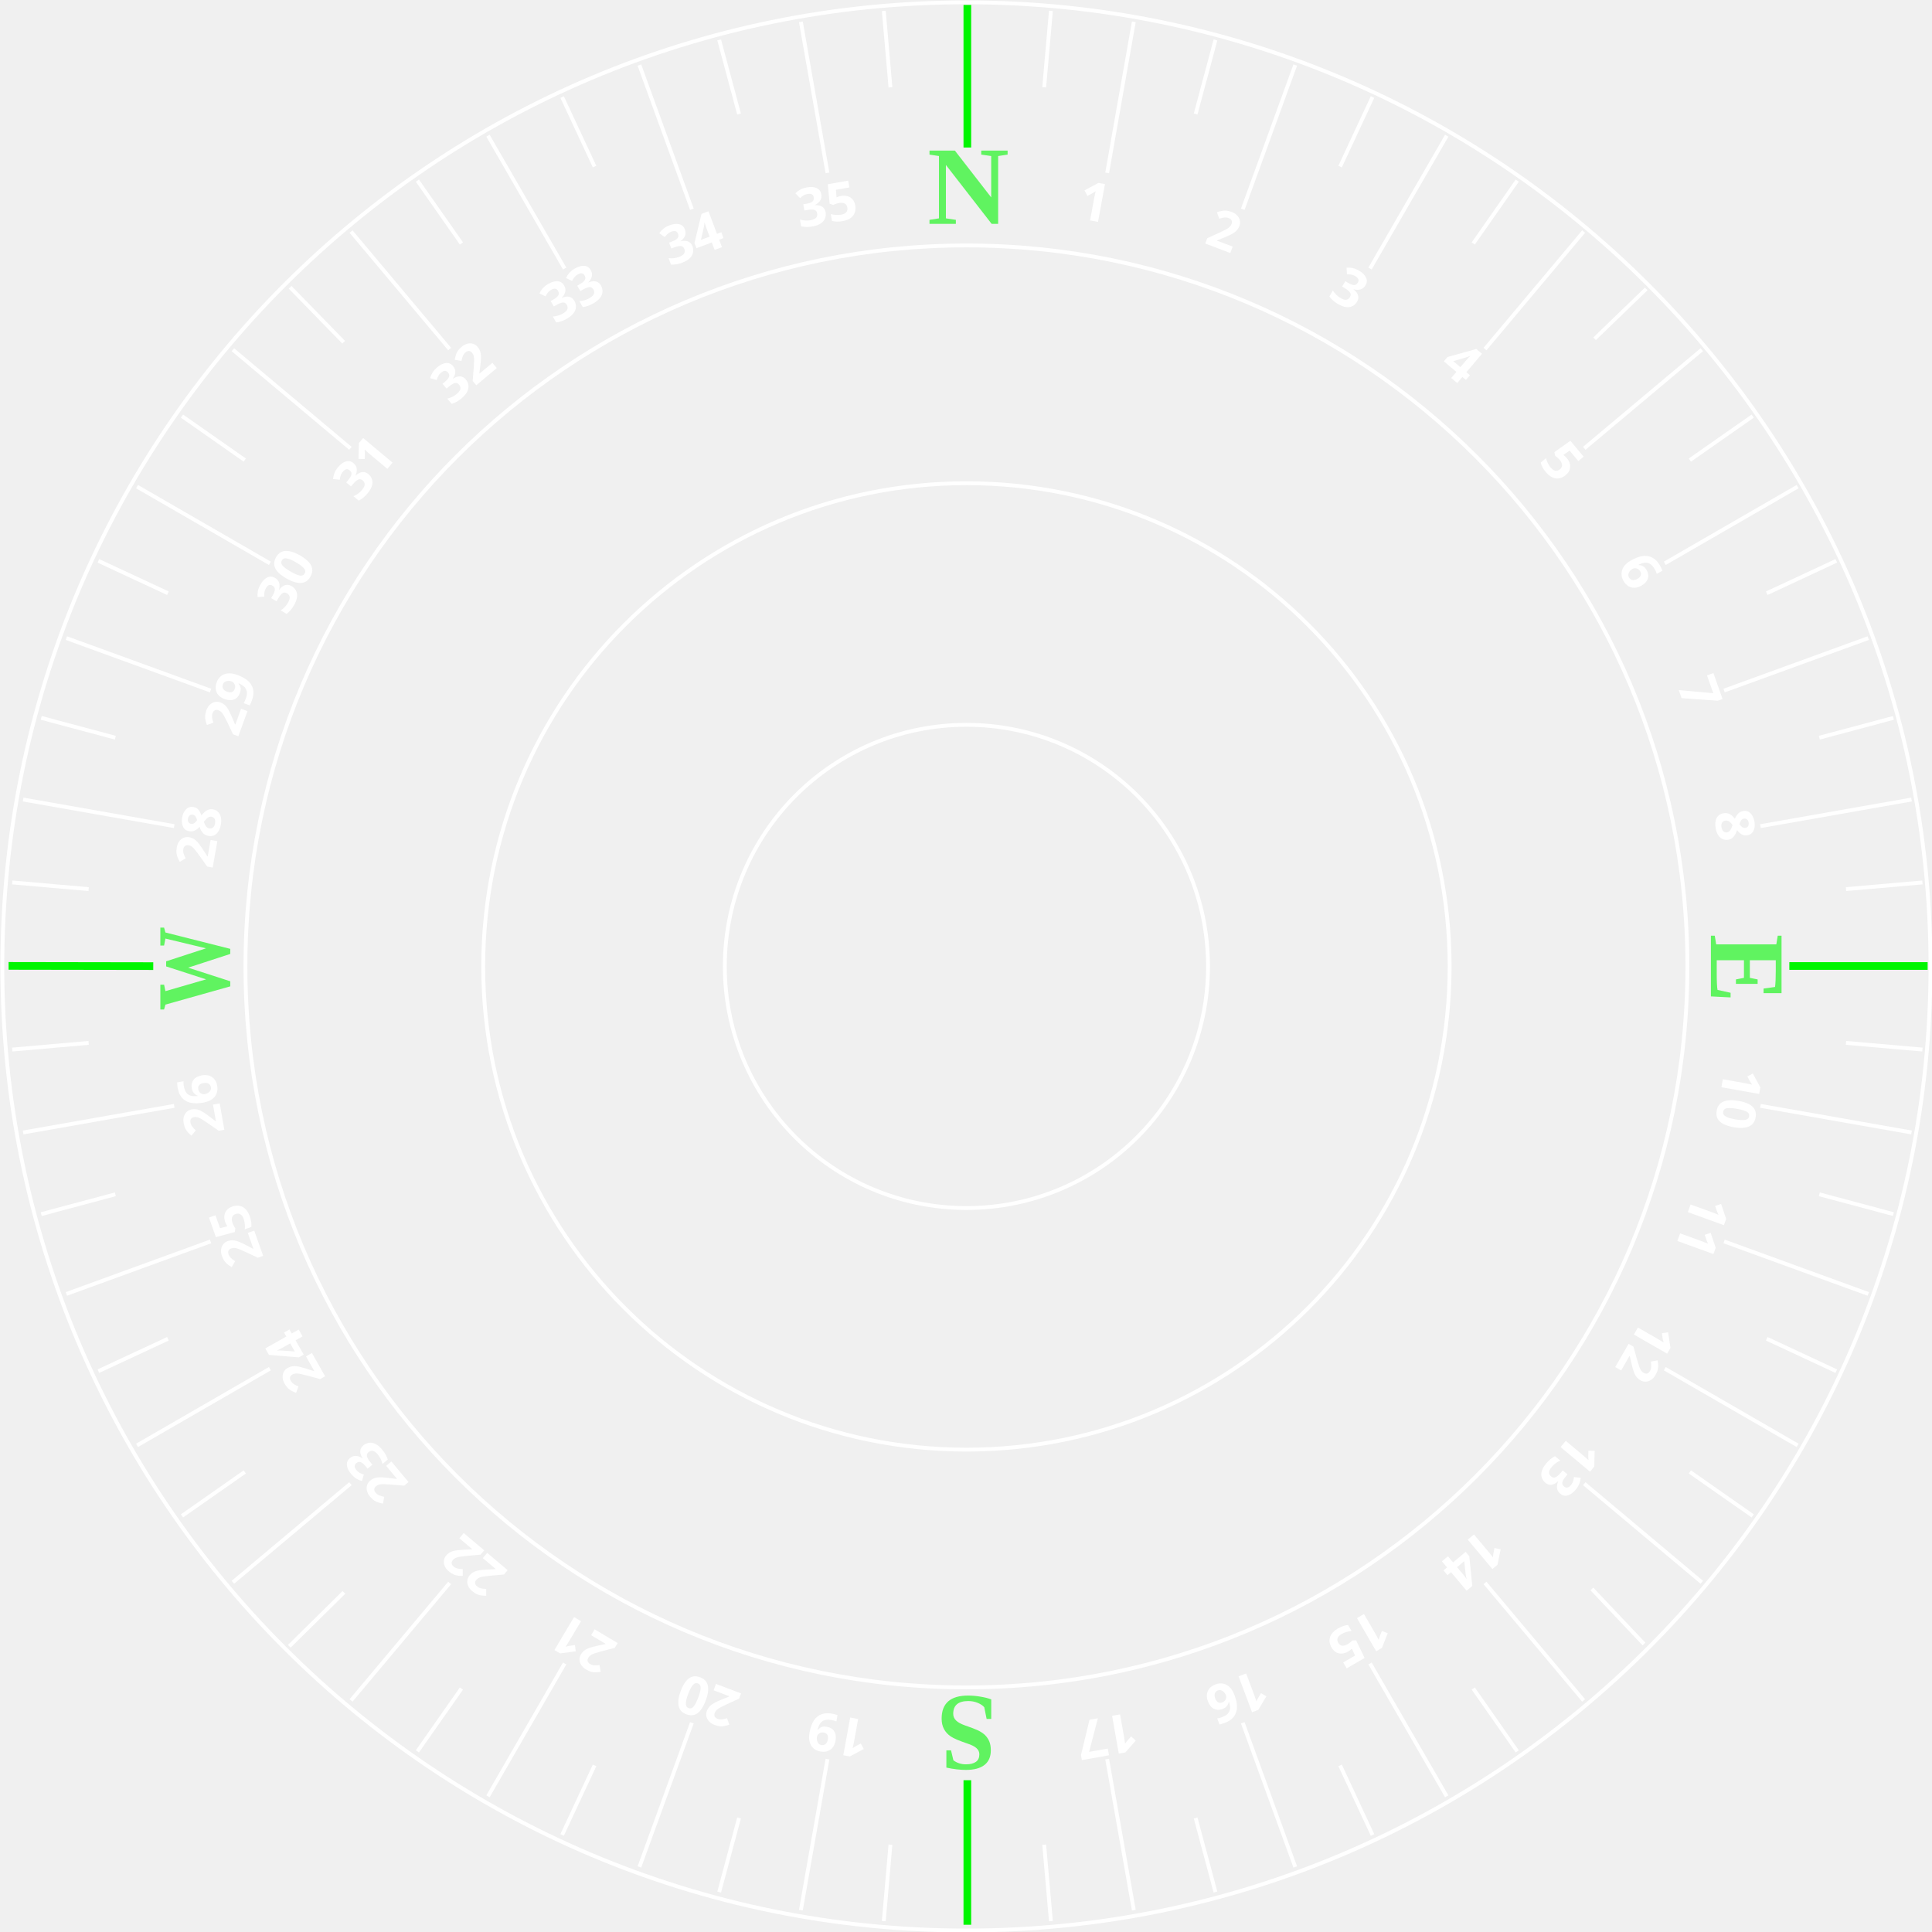
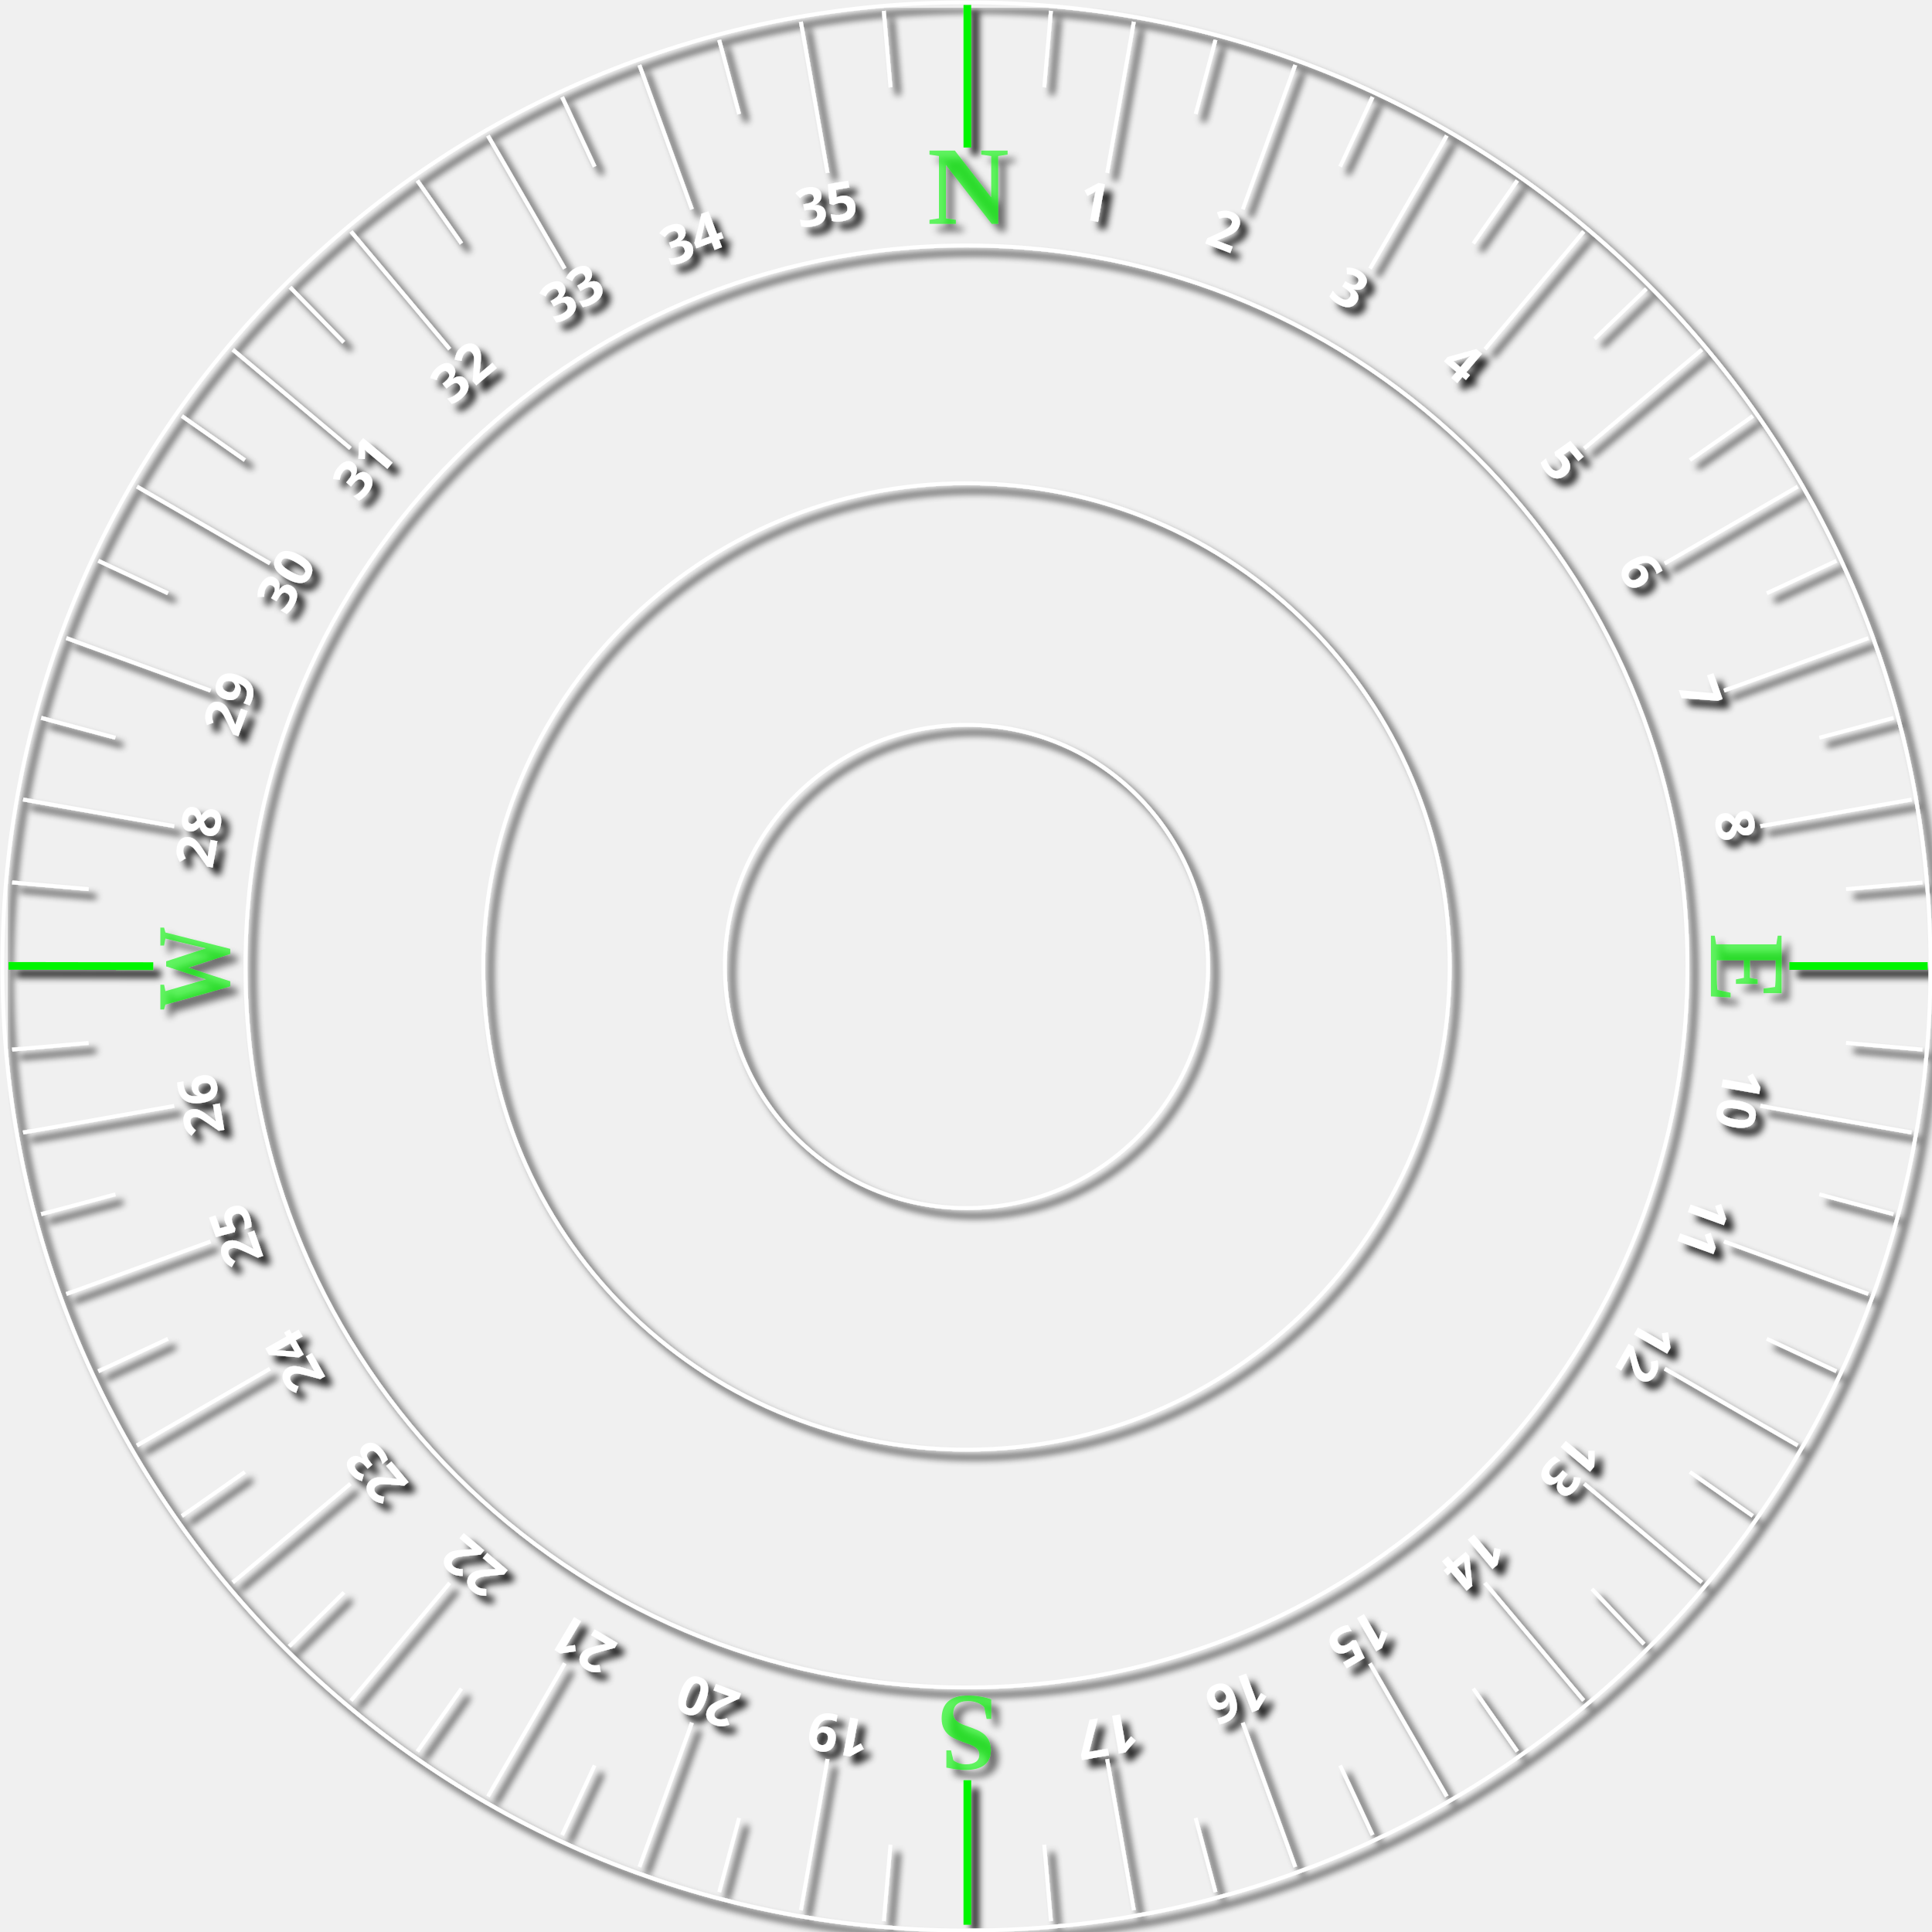
- <svg xmlns="http://www.w3.org/2000/svg" xmlns:xlink="http://www.w3.org/1999/xlink" viewBox="0 0 503.78 503.78" xlinkns="http://www.w3.org/1999/xlink" version="1.1" id="svg9563" style="transform:rotate(360deg)" width="503.78" height="503.78">
+ <svg xmlns="http://www.w3.org/2000/svg" xmlns:xlink="http://www.w3.org/1999/xlink" viewBox="0 0 503.78 503.78" xlinkns="http://www.w3.org/1999/xlink" version="1.1" id="svg9563" style="transform:rotate(360deg); filter: drop-shadow( 2px 2px 1px rgba(0, 0, 0, 0.9)); -webkit-filter: drop-shadow( 2px 2px 1px rgba(0, 0, 0, 0.9));" width="503.78" height="503.78">
  <defs id="defs9567">
    <linearGradient id="linearGradient7520">
      <stop style="stop-color:#ffffff;stop-opacity:1;" offset="0" id="stop7516" />
      <stop style="stop-color:#ffffff;stop-opacity:0;" offset="1" id="stop7518" />
    </linearGradient>
    <clipPath clipPathUnits="userSpaceOnUse" id="clipPath7363">
      <g id="use7365">
        <text transform="rotate(20.78847)" x="315.784" y="-52.173" font-size="14px" font-weight="bold" xml:space="preserve" id="text7367" style="font-weight:bold;font-size:14px;font-family:Thryomanes;fill:#000000;stroke-width:1px">2</text>
        <text transform="rotate(10.37961)" x="286.277" y="5.323" font-size="14px" font-weight="bold" xml:space="preserve" id="text7369" style="font-weight:bold;font-size:14px;font-family:Thryomanes;fill:#000000;stroke-width:1px">1</text>
        <text transform="rotate(30.79779)" x="336.794" y="-110.674" font-size="14px" font-weight="bold" xml:space="preserve" id="text7371" style="font-weight:bold;font-size:14px;font-family:Thryomanes;fill:#000000;stroke-width:1px">3</text>
        <text transform="rotate(40.2158)" x="348.09" y="-169.064" font-size="14px" font-weight="bold" xml:space="preserve" id="text7373" style="font-weight:bold;font-size:14px;font-family:Thryomanes;fill:#000000;stroke-width:1px">4</text>
        <text transform="rotate(50.13354)" x="349.426" y="-230.622" font-size="14px" font-weight="bold" xml:space="preserve" id="text7375" style="font-weight:bold;font-size:14px;font-family:Thryomanes;fill:#000000;stroke-width:1px">5</text>
        <text transform="rotate(60.52595)" x="335.991" y="-294.158" font-size="14px" font-weight="bold" xml:space="preserve" id="text7377" style="font-weight:bold;font-size:14px;font-family:Thryomanes;fill:#000000;stroke-width:1px">6</text>
        <text transform="rotate(70.55272)" x="313.88" y="-352.857" font-size="14px" font-weight="bold" xml:space="preserve" id="text7379" style="font-weight:bold;font-size:14px;font-family:Thryomanes;fill:#000000;stroke-width:1px">7</text>
        <text transform="rotate(80.16222)" x="285.248" y="-404.025" font-size="14px" font-weight="bold" xml:space="preserve" id="text7381" style="font-weight:bold;font-size:14px;font-family:Thryomanes;fill:#000000;stroke-width:1px">8</text>
        <text transform="rotate(-159.2115)" x="-337.935" y="-344.232" font-size="14px" font-weight="bold" xml:space="preserve" id="text7385" style="font-weight:bold;font-size:14px;font-family:Thryomanes;fill:#000000;stroke-width:1px">
          <tspan x="-337.935" y="-344.232" id="tspan7383" style="stroke-width:1px">20</tspan>
        </text>
        <text transform="rotate(-169.6204)" x="-304.541" y="-400.584" font-size="14px" font-weight="bold" xml:space="preserve" id="text7387" style="font-weight:bold;font-size:14px;font-family:Thryomanes;fill:#000000;stroke-width:1px">19</text>
        <text transform="rotate(-149.2022)" x="-358.265" y="-285.552" font-size="14px" font-weight="bold" xml:space="preserve" id="text7389" style="font-weight:bold;font-size:14px;font-family:Thryomanes;fill:#000000;stroke-width:1px">21</text>
        <text transform="rotate(-139.7842)" x="-366.002" y="-227.179" font-size="14px" font-weight="bold" xml:space="preserve" id="text7391" style="font-weight:bold;font-size:14px;font-family:Thryomanes;fill:#000000;stroke-width:1px">22</text>
        <text transform="rotate(-129.8665)" x="-365.473" y="-165.948" font-size="14px" font-weight="bold" xml:space="preserve" id="text7393" style="font-weight:bold;font-size:14px;font-family:Thryomanes;fill:#000000;stroke-width:1px">23</text>
        <text transform="rotate(-119.4741)" x="-354.71" y="-102.776" font-size="14px" font-weight="bold" xml:space="preserve" id="text7395" style="font-weight:bold;font-size:14px;font-family:Thryomanes;fill:#000000;stroke-width:1px">24</text>
        <text transform="rotate(-109.4473)" x="-332.198" y="-44.323" font-size="14px" font-weight="bold" xml:space="preserve" id="text7397" style="font-weight:bold;font-size:14px;font-family:Thryomanes;fill:#000000;stroke-width:1px">25</text>
        <text transform="rotate(-99.83778)" x="-300.832" y="7.294" font-size="14px" font-weight="bold" xml:space="preserve" id="text7399" style="font-weight:bold;font-size:14px;font-family:Thryomanes;fill:#000000;stroke-width:1px">26</text>
        <text transform="rotate(-10.01525)" x="194.927" y="94.853" font-size="14px" font-weight="bold" xml:space="preserve" id="text7401" style="font-weight:bold;font-size:14px;font-family:Thryomanes;fill:#000000;stroke-width:1px">35</text>
        <text transform="rotate(-20.58957)" x="138.995" y="126.536" font-size="14px" font-weight="bold" xml:space="preserve" id="text7403" style="font-weight:bold;font-size:14px;font-family:Thryomanes;fill:#000000;stroke-width:1px">34</text>
        <text transform="rotate(-30.0951)" x="82.788" y="145.885" font-size="14px" font-weight="bold" xml:space="preserve" id="text7405" style="font-weight:bold;font-size:14px;font-family:Thryomanes;fill:#000000;stroke-width:1px">33</text>
        <text transform="rotate(-40.01773)" x="21.945" y="156.798" font-size="14px" font-weight="bold" xml:space="preserve" id="text7407" style="font-weight:bold;font-size:14px;font-family:Thryomanes;fill:#000000;stroke-width:1px">32</text>
        <text transform="rotate(-50.09774)" x="-40.669" y="155.911" font-size="14px" font-weight="bold" xml:space="preserve" id="text7409" style="font-weight:bold;font-size:14px;font-family:Thryomanes;fill:#000000;stroke-width:1px">31</text>
        <text transform="rotate(-60.15413)" x="-102.173" y="144.899" font-size="14px" font-weight="bold" xml:space="preserve" id="text7411" style="font-weight:bold;font-size:14px;font-family:Thryomanes;fill:#000000;stroke-width:1px">30</text>
        <text transform="rotate(-70.10129)" x="-159.928" y="123.79" font-size="14px" font-weight="bold" xml:space="preserve" id="text7413" style="font-weight:bold;font-size:14px;font-family:Thryomanes;fill:#000000;stroke-width:1px">29</text>
        <text transform="rotate(-79.90506)" x="-213.552" y="94.252" font-size="14px" font-weight="bold" xml:space="preserve" id="text7415" style="font-weight:bold;font-size:14px;font-family:Thryomanes;fill:#000000;stroke-width:1px">28</text>
        <text transform="rotate(169.9847)" x="-213.543" y="-491.018" font-size="14px" font-weight="bold" xml:space="preserve" id="text7417" style="font-weight:bold;font-size:14px;font-family:Thryomanes;fill:#000000;stroke-width:1px">17</text>
        <text transform="rotate(159.4104)" x="-154.396" y="-522.763" font-size="14px" font-weight="bold" xml:space="preserve" id="text7419" style="font-weight:bold;font-size:14px;font-family:Thryomanes;fill:#000000;stroke-width:1px">16</text>
        <text transform="rotate(149.9049)" x="-100.352" y="-542.472" font-size="14px" font-weight="bold" xml:space="preserve" id="text7421" style="font-weight:bold;font-size:14px;font-family:Thryomanes;fill:#000000;stroke-width:1px">15</text>
        <text transform="rotate(139.9823)" x="-40.731" y="-553.57" font-size="14px" font-weight="bold" xml:space="preserve" id="text7423" style="font-weight:bold;font-size:14px;font-family:Thryomanes;fill:#000000;stroke-width:1px">14</text>
        <text transform="rotate(129.9023)" x="22.65" y="-554.224" font-size="14px" font-weight="bold" xml:space="preserve" id="text7425" style="font-weight:bold;font-size:14px;font-family:Thryomanes;fill:#000000;stroke-width:1px">13</text>
        <text transform="rotate(119.8459)" x="84.026" y="-542.721" font-size="14px" font-weight="bold" xml:space="preserve" id="text7427" style="font-weight:bold;font-size:14px;font-family:Thryomanes;fill:#000000;stroke-width:1px">12</text>
        <text transform="rotate(109.8987)" x="141.619" y="-521.405" font-size="14px" font-weight="bold" xml:space="preserve" id="text7429" style="font-weight:bold;font-size:14px;font-family:Thryomanes;fill:#000000;stroke-width:1px">11</text>
        <text transform="rotate(100.0949)" x="194.65" y="-491.613" font-size="14px" font-weight="bold" xml:space="preserve" id="text7431" style="font-weight:bold;font-size:14px;font-family:Thryomanes;fill:#000000;stroke-width:1px">10</text>
      </g>
    </clipPath>
    <linearGradient xlink:href="#linearGradient7520" id="linearGradient7522" x1="-364.866" y1="-171.045" x2="-346.612" y2="-171.045" gradientUnits="userSpaceOnUse" />
  </defs>
  <circle cx="252" cy="252" r="251.39" id="circle7283" style="fill:none;stroke:#ffffff;stroke-width:1;" />
  <circle cx="252" cy="252" id="circle7285" style="fill:none;stroke:#ffffff;stroke-width:1;" r="188" />
  <circle cx="252" cy="252" id="circle7287" style="fill:none;stroke:#ffffff;stroke-width:1;" r="126" />
  <circle cx="252" cy="252" id="circle7289" style="fill:none;stroke:#ffffff;stroke-width:1;" r="63" />
  <line x1="232.19" x2="230.45" y1="481.01" y2="500.94" d="null" points="null" id="line7867" style="stroke:#ffffff;stroke-width:1;" />
  <line x1="192.71" x2="187.53" y1="474.05" y2="493.37" d="null" points="null" id="line7869" style="stroke:#ffffff;stroke-width:1;" />
  <line x1="155.04" x2="146.58" y1="460.34" y2="478.47" d="null" points="null" id="line7871" style="stroke:#ffffff;stroke-width:1;" />
  <line x1="120.32" x2="108.84" y1="440.3" y2="456.68" d="null" points="null" id="line7873" style="stroke:#ffffff;stroke-width:1;" />
  <line x1="63.833" x2="47.45" y1="383.81" y2="395.28" d="null" points="null" id="line7875" style="stroke:#ffffff;stroke-width:1;" />
  <line x1="43.787" x2="25.661" y1="349.09" y2="357.54" d="null" points="null" id="line7877" style="stroke:#ffffff;stroke-width:1;" />
  <line x1="30.075" x2="10.757" y1="311.42" y2="316.59" d="null" points="null" id="line7879" style="stroke:#ffffff;stroke-width:1;" />
  <line x1="23.113" x2="3.19" y1="271.94" y2="273.68" d="null" points="null" id="line7881" style="stroke:#ffffff;stroke-width:1;" />
  <line x1="23.113" x2="3.19" y1="231.84" y2="230.1" d="null" points="null" id="line7883" style="stroke:#ffffff;stroke-width:1;" />
  <line x1="30.075" x2="10.757" y1="192.36" y2="187.19" d="null" points="null" id="line7885" style="stroke:#ffffff;stroke-width:1;" />
  <line x1="43.787" x2="25.661" y1="154.69" y2="146.24" d="null" points="null" id="line7887" style="stroke:#ffffff;stroke-width:1;" />
  <line x1="63.833" x2="47.45" y1="119.97" y2="108.5" d="null" points="null" id="line7889" style="stroke:#ffffff;stroke-width:1;" />
  <line x1="120.32" x2="108.84" y1="63.485" y2="47.102" d="null" points="null" id="line7891" style="stroke:#ffffff;stroke-width:1;" />
  <line x1="155.04" x2="146.58" y1="43.439" y2="25.313" d="null" points="null" id="line7893" style="stroke:#ffffff;stroke-width:1;" />
  <line x1="192.71" x2="187.53" y1="29.727" y2="10.409" d="null" points="null" id="line7895" style="stroke:#ffffff;stroke-width:1;" />
  <line x1="232.19" x2="230.45" y1="22.765" y2="2.841" d="null" points="null" id="line7897" style="stroke:#ffffff;stroke-width:1;" />
  <line x1="272.28" x2="274.03" y1="22.765" y2="2.841" d="null" points="null" id="line7899" style="stroke:#ffffff;stroke-width:1;" />
  <line x1="311.77" x2="316.94" y1="29.727" y2="10.409" d="null" points="null" id="line7901" style="stroke:#ffffff;stroke-width:1;" />
  <line x1="349.44" x2="357.89" y1="43.439" y2="25.313" d="null" points="null" id="line7903" style="stroke:#ffffff;stroke-width:1;" />
  <line x1="384.16" x2="395.63" y1="63.485" y2="47.102" d="null" points="null" id="line7905" style="stroke:#ffffff;stroke-width:1;" />
  <line x1="440.64" x2="457.03" y1="119.97" y2="108.5" d="null" points="null" id="line7907" style="stroke:#ffffff;stroke-width:1;" />
  <line x1="460.69" x2="478.82" y1="154.69" y2="146.24" d="null" points="null" id="line7909" style="stroke:#ffffff;stroke-width:1;" />
  <line x1="474.4" x2="493.72" y1="192.36" y2="187.19" d="null" points="null" id="line7911" style="stroke:#ffffff;stroke-width:1;" />
  <line x1="481.36" x2="501.29" y1="231.84" y2="230.1" d="null" points="null" id="line7913" style="stroke:#ffffff;stroke-width:1;" />
  <line x1="481.36" x2="501.29" y1="271.94" y2="273.68" d="null" points="null" id="line7915" style="stroke:#ffffff;stroke-width:1;" />
  <line x1="474.4" x2="493.72" y1="311.42" y2="316.59" d="null" points="null" id="line7917" style="stroke:#ffffff;stroke-width:1;" />
  <line x1="460.69" x2="478.82" y1="349.09" y2="357.54" d="null" points="null" id="line7919" style="stroke:#ffffff;stroke-width:1;" />
  <line x1="440.64" x2="457.03" y1="383.81" y2="395.28" d="null" points="null" id="line7921" style="stroke:#ffffff;stroke-width:1;" />
  <line x1="384.16" x2="395.63" y1="440.3" y2="456.68" d="null" points="null" id="line7923" style="stroke:#ffffff;stroke-width:1;" />
  <line x1="349.44" x2="357.89" y1="460.34" y2="478.47" d="null" points="null" id="line7925" style="stroke:#ffffff;stroke-width:1;" />
  <line x1="311.77" x2="316.94" y1="474.05" y2="493.37" d="null" points="null" id="line7927" style="stroke:#ffffff;stroke-width:1;" />
  <line x1="272.28" x2="274.03" y1="481.01" y2="500.94" d="null" points="null" id="line7929" style="stroke:#ffffff;stroke-width:1;" />
  <line x1="215.77" x2="208.83" y1="458.7" y2="498.09" d="null" points="null" id="line7931" style="stroke:#ffffff;stroke-width:1;" />
  <line x1="180.41" x2="166.73" y1="449.23" y2="486.81" d="null" points="null" id="line7933" style="stroke:#ffffff;stroke-width:1;" />
  <line x1="147.24" x2="127.24" y1="433.76" y2="468.4" d="null" points="null" id="line7935" style="stroke:#ffffff;stroke-width:1;" />
  <line x1="117.25" x2="91.54" y1="412.76" y2="443.4" d="null" points="null" id="line7937" style="stroke:#ffffff;stroke-width:1;" />
  <line x1="91.37" x2="60.727" y1="386.88" y2="412.59" d="null" points="null" id="line7939" style="stroke:#ffffff;stroke-width:1;" />
  <line x1="70.373" x2="35.732" y1="356.89" y2="376.89" d="null" points="null" id="line7941" style="stroke:#ffffff;stroke-width:1;" />
  <line x1="54.903" x2="17.315" y1="323.71" y2="337.4" d="null" points="null" id="line7943" style="stroke:#ffffff;stroke-width:1;" />
  <line x1="45.429" x2="6.036" y1="288.36" y2="295.3" d="null" points="null" id="line7945" style="stroke:#ffffff;stroke-width:1;" />
  <line x1="45.429" x2="6.036" y1="215.42" y2="208.48" d="null" points="null" id="line7947" style="stroke:#ffffff;stroke-width:1;" />
  <line x1="54.903" x2="17.315" y1="180.07" y2="166.39" d="null" points="null" id="line7949" style="stroke:#ffffff;stroke-width:1;" />
  <line x1="70.373" x2="35.732" y1="146.89" y2="126.89" d="null" points="null" id="line7951" style="stroke:#ffffff;stroke-width:1;" />
  <line x1="91.37" x2="60.727" y1="116.9" y2="91.19" d="null" points="null" id="line7953" style="stroke:#ffffff;stroke-width:1;" />
  <line x1="117.25" x2="91.54" y1="91.02" y2="60.379" d="null" points="null" id="line7955" style="stroke:#ffffff;stroke-width:1;" />
  <line x1="147.24" x2="127.24" y1="70.025" y2="35.384" d="null" points="null" id="line7957" style="stroke:#ffffff;stroke-width:1;" />
  <line x1="180.41" x2="166.73" y1="54.555" y2="16.967" d="null" points="null" id="line7959" style="stroke:#ffffff;stroke-width:1;" />
  <line x1="215.77" x2="208.83" y1="45.08" y2="5.688" d="null" points="null" id="line7961" style="stroke:#ffffff;stroke-width:1;" />
  <line x1="288.7" x2="295.65" y1="45.08" y2="5.688" d="null" points="null" id="line7963" style="stroke:#ffffff;stroke-width:1;" />
  <line x1="324.06" x2="337.74" y1="54.555" y2="16.967" d="null" points="null" id="line7965" style="stroke:#ffffff;stroke-width:1;" />
  <line x1="357.24" x2="377.24" y1="70.025" y2="35.384" d="null" points="null" id="line7967" style="stroke:#ffffff;stroke-width:1;" />
  <line x1="387.22" x2="412.94" y1="91.02" y2="60.379" d="null" points="null" id="line7969" style="stroke:#ffffff;stroke-width:1;" />
  <line x1="413.11" x2="443.75" y1="116.9" y2="91.19" d="null" points="null" id="line7971" style="stroke:#ffffff;stroke-width:1;" />
  <line x1="434.1" x2="468.74" y1="146.89" y2="126.89" d="null" points="null" id="line7973" style="stroke:#ffffff;stroke-width:1;" />
  <line x1="449.57" x2="487.16" y1="180.07" y2="166.39" d="null" points="null" id="line7975" style="stroke:#ffffff;stroke-width:1;" />
  <line x1="459.05" x2="498.44" y1="215.42" y2="208.48" d="null" points="null" id="line7977" style="stroke:#ffffff;stroke-width:1;" />
  <line x1="459.05" x2="498.44" y1="288.36" y2="295.3" d="null" points="null" id="line7979" style="stroke:#ffffff;stroke-width:1;" />
  <line x1="449.57" x2="487.16" y1="323.71" y2="337.4" d="null" points="null" id="line7981" style="stroke:#ffffff;stroke-width:1;" />
  <line x1="434.1" x2="468.74" y1="356.89" y2="376.89" d="null" points="null" id="line7983" style="stroke:#ffffff;stroke-width:1;" />
  <line x1="413.11" x2="443.75" y1="386.88" y2="412.59" d="null" points="null" id="line7985" style="stroke:#ffffff;stroke-width:1;" />
  <line x1="387.22" x2="412.94" y1="412.76" y2="443.4" d="null" points="null" id="line7987" style="stroke:#ffffff;stroke-width:1;" />
  <line x1="357.24" x2="377.24" y1="433.76" y2="468.4" d="null" points="null" id="line7989" style="stroke:#ffffff;stroke-width:1;" />
  <line x1="324.06" x2="337.74" y1="449.23" y2="486.81" d="null" points="null" id="line7991" style="stroke:#ffffff;stroke-width:1;" />
  <line x1="288.7" x2="295.65" y1="458.7" y2="498.09" d="null" points="null" id="line7993" style="stroke:#ffffff;stroke-width:1;" />
  <line x1="39.963" x2="2.238" y1="251.92" y2="251.86" d="null" points="null" id="line7995" style="stroke:#00f500; stroke-width:2;" />
  <line x1="252.24" x2="252.24" y1="464.2" y2="501.89" id="line7997" style="stroke:#00f500; stroke-width:2;" />
  <text style="font-weight:bold;font-size:14px;font-family:Thryomanes;fill:#ffffff;stroke-width:1px;fill-opacity:1;opacity:1;" id="text7999" xml:space="preserve" font-weight="bold" font-size="14px" y="-52.173" x="315.784" transform="rotate(20.78847)">2</text>
  <text style="font-weight:bold;font-size:14px;font-family:Thryomanes;fill:#ffffff;stroke-width:1px;fill-opacity:1;opacity:1;" id="text8001" xml:space="preserve" font-weight="bold" font-size="14px" y="5.323" x="286.277" transform="rotate(10.37961)">1</text>
  <text style="font-weight:bold;font-size:14px;font-family:Thryomanes;fill:#ffffff;stroke-width:1px;fill-opacity:1;opacity:1;" id="text8003" xml:space="preserve" font-weight="bold" font-size="14px" y="-110.674" x="336.794" transform="rotate(30.79779)">3</text>
  <text style="font-weight:bold;font-size:14px;font-family:Thryomanes;fill:#ffffff;stroke-width:1px;fill-opacity:1;opacity:1;" id="text8005" xml:space="preserve" font-weight="bold" font-size="14px" y="-169.064" x="348.09" transform="rotate(40.2158)">4</text>
  <text style="font-weight:bold;font-size:14px;font-family:Thryomanes;fill:#ffffff;stroke-width:1px;fill-opacity:1;opacity:1;" id="text8007" xml:space="preserve" font-weight="bold" font-size="14px" y="-230.622" x="349.426" transform="rotate(50.13354)">5</text>
  <text style="font-weight:bold;font-size:14px;font-family:Thryomanes;fill:#ffffff;stroke-width:1px;fill-opacity:1;opacity:1;" id="text8009" xml:space="preserve" font-weight="bold" font-size="14px" y="-294.158" x="335.991" transform="rotate(60.52595)">6</text>
  <text style="font-weight:bold;font-size:14px;font-family:Thryomanes;fill:#ffffff;stroke-width:1px;fill-opacity:1;opacity:1;" id="text8011" xml:space="preserve" font-weight="bold" font-size="14px" y="-352.857" x="313.88" transform="rotate(70.55272)">7</text>
  <text style="font-weight:bold;font-size:14px;font-family:Thryomanes;fill:#ffffff;stroke-width:1px;fill-opacity:1;opacity:1;" id="text8013" xml:space="preserve" font-weight="bold" font-size="14px" y="-404.025" x="285.248" transform="rotate(80.16222)">8</text>
  <text style="font-weight:bold;font-size:14px;font-family:Thryomanes;fill:#ffffff;stroke-width:1px;fill-opacity:1;opacity:1;" id="text8017" xml:space="preserve" font-weight="bold" font-size="14px" y="-344.232" x="-337.935" transform="rotate(-159.2115)">
    <tspan style="stroke-width:1px;fill:#ffffff;fill-opacity:1;" id="tspan8015" y="-344.232" x="-337.935">20</tspan>
  </text>
  <text style="font-weight:bold;font-size:14px;font-family:Thryomanes;fill:#ffffff;stroke-width:1px;fill-opacity:1;opacity:1;" id="text8019" xml:space="preserve" font-weight="bold" font-size="14px" y="-400.584" x="-304.541" transform="rotate(-169.6204)">19</text>
  <text style="font-weight:bold;font-size:14px;font-family:Thryomanes;fill:#ffffff;stroke-width:1px;fill-opacity:1;opacity:1;" id="text8021" xml:space="preserve" font-weight="bold" font-size="14px" y="-285.552" x="-358.265" transform="rotate(-149.2022)">21</text>
  <text style="font-weight:bold;font-size:14px;font-family:Thryomanes;fill:#ffffff;stroke-width:1px;fill-opacity:1;opacity:1;" id="text8023" xml:space="preserve" font-weight="bold" font-size="14px" y="-227.179" x="-366.002" transform="rotate(-139.7842)">22</text>
  <text style="font-weight:bold;font-size:14px;font-family:Thryomanes;fill:#ffffff;fill-opacity:1;stroke:#ffffff;stroke-width:1px;stroke-opacity:0;opacity:1;" id="text8025" xml:space="preserve" font-weight="bold" font-size="14px" y="-165.948" x="-365.473" transform="rotate(-129.8665)">23</text>
  <text style="font-weight:bold;font-size:14px;font-family:Thryomanes;fill:#ffffff;stroke-width:1px;fill-opacity:1;opacity:1;" id="text8027" xml:space="preserve" font-weight="bold" font-size="14px" y="-102.776" x="-354.71" transform="rotate(-119.4741)">24</text>
  <text style="font-weight:bold;font-size:14px;font-family:Thryomanes;fill:#ffffff;stroke-width:1px;fill-opacity:1;opacity:1;" id="text8029" xml:space="preserve" font-weight="bold" font-size="14px" y="-44.323" x="-332.198" transform="rotate(-109.4473)">25</text>
  <text style="font-weight:bold;font-size:14px;font-family:Thryomanes;fill:#ffffff;stroke-width:1px;fill-opacity:1;opacity:1;" id="text8031" xml:space="preserve" font-weight="bold" font-size="14px" y="7.294" x="-300.832" transform="rotate(-99.83778)">26</text>
  <text style="font-weight:bold;font-size:14px;font-family:Thryomanes;fill:#ffffff;stroke-width:1px;fill-opacity:1;opacity:1;" id="text8033" xml:space="preserve" font-weight="bold" font-size="14px" y="94.853" x="194.927" transform="rotate(-10.01525)">35</text>
  <text style="font-weight:bold;font-size:14px;font-family:Thryomanes;fill:#ffffff;stroke-width:1px;fill-opacity:1;opacity:1;" id="text8035" xml:space="preserve" font-weight="bold" font-size="14px" y="126.536" x="138.995" transform="rotate(-20.58957)">34</text>
  <text style="font-weight:bold;font-size:14px;font-family:Thryomanes;fill:#ffffff;stroke-width:1px;fill-opacity:1;opacity:1;" id="text8037" xml:space="preserve" font-weight="bold" font-size="14px" y="145.885" x="82.788" transform="rotate(-30.0951)">33</text>
  <text style="font-weight:bold;font-size:14px;font-family:Thryomanes;fill:#ffffff;stroke-width:1px;fill-opacity:1;opacity:1;" id="text8039" xml:space="preserve" font-weight="bold" font-size="14px" y="156.798" x="21.945" transform="rotate(-40.01773)">32</text>
  <text style="font-weight:bold;font-size:14px;font-family:Thryomanes;fill:#ffffff;stroke-width:1px;fill-opacity:1;opacity:1;" id="text8041" xml:space="preserve" font-weight="bold" font-size="14px" y="155.911" x="-40.669" transform="rotate(-50.09774)">31</text>
  <text style="font-weight:bold;font-size:14px;font-family:Thryomanes;fill:#ffffff;stroke-width:1px;fill-opacity:1;opacity:1;" id="text8043" xml:space="preserve" font-weight="bold" font-size="14px" y="144.899" x="-102.173" transform="rotate(-60.15413)">30</text>
  <text style="font-weight:bold;font-size:14px;font-family:Thryomanes;fill:#ffffff;stroke-width:1px;fill-opacity:1;opacity:1;" id="text8045" xml:space="preserve" font-weight="bold" font-size="14px" y="123.79" x="-159.928" transform="rotate(-70.10129)">29</text>
  <text style="font-weight:bold;font-size:14px;font-family:Thryomanes;fill:#ffffff;stroke-width:1px;fill-opacity:1;opacity:1;" id="text8047" xml:space="preserve" font-weight="bold" font-size="14px" y="94.252" x="-213.552" transform="rotate(-79.90506)">28</text>
  <text style="font-weight:bold;font-size:14px;font-family:Thryomanes;fill:#ffffff;stroke-width:1px;fill-opacity:1;opacity:1;" id="text8049" xml:space="preserve" font-weight="bold" font-size="14px" y="-491.018" x="-213.543" transform="rotate(169.9847)">17</text>
  <text style="font-weight:bold;font-size:14px;font-family:Thryomanes;fill:#ffffff;stroke-width:1px;fill-opacity:1;opacity:1;" id="text8051" xml:space="preserve" font-weight="bold" font-size="14px" y="-522.763" x="-154.396" transform="rotate(159.4104)">16</text>
  <text style="font-weight:bold;font-size:14px;font-family:Thryomanes;fill:#ffffff;stroke-width:1px;fill-opacity:1;opacity:1;" id="text8053" xml:space="preserve" font-weight="bold" font-size="14px" y="-542.472" x="-100.352" transform="rotate(149.9049)">15</text>
  <text style="font-weight:bold;font-size:14px;font-family:Thryomanes;fill:#ffffff;stroke-width:1px;fill-opacity:1;opacity:1;" id="text8055" xml:space="preserve" font-weight="bold" font-size="14px" y="-553.57" x="-40.731" transform="rotate(139.9823)">14</text>
  <text style="font-weight:bold;font-size:14px;font-family:Thryomanes;fill:#ffffff;stroke-width:1px;fill-opacity:1;opacity:1;" id="text8057" xml:space="preserve" font-weight="bold" font-size="14px" y="-554.224" x="22.65" transform="rotate(129.9023)">13</text>
  <text style="font-weight:bold;font-size:14px;font-family:Thryomanes;fill:#ffffff;stroke-width:1px;fill-opacity:1;opacity:1;" id="text8059" xml:space="preserve" font-weight="bold" font-size="14px" y="-542.721" x="84.026" transform="rotate(119.8459)">12</text>
  <text style="font-weight:bold;font-size:14px;font-family:Thryomanes;fill:#ffffff;stroke-width:1px;fill-opacity:1;opacity:1;" id="text8061" xml:space="preserve" font-weight="bold" font-size="14px" y="-521.405" x="141.619" transform="rotate(109.8987)">11</text>
  <text style="font-weight:bold;font-size:14px;font-family:Thryomanes;fill:#ffffff;stroke-width:1px;fill-opacity:1;opacity:1;" id="text8063" xml:space="preserve" font-weight="bold" font-size="14px" y="-491.613" x="194.65" transform="rotate(100.0949)">10</text>
  <line x1="502.64" x2="466.583" y1="251.89" y2="251.89" d="null" points="null" id="line8065" style="stroke:#00f500;stroke-width:2;" />
  <line x1="252.24" x2="252.24" y1="1.288" y2="38.464" id="line8067" style="stroke:#00f500;stroke-width:2;" />
  <text transform="scale(1.006731,0.9933139)" x="240.186" y="58.757" font-size="18" font-weight="bold" stroke-opacity="null" xml:space="preserve" id="text8069" style="font-weight:bold;font-size:29.342px;font-family:'Times New Roman', Times, serif;fill:#00f500;stroke:#ffffff;stroke-width:1;;stroke-width:0; opacity:0.6;">N</text>
  <text transform="scale(-0.986466,-1.01372)" x="-263.53" y="-436.425" font-size="18" font-weight="bold" stroke-opacity="null" xml:space="preserve" id="text8071" style="font-weight:bold;font-size:28.472px;font-family:'Times New Roman', Times, serif;fill:#00f500;stroke:#ffffff;stroke-width:1;;stroke-width:0; opacity:0.6;">S</text>
  <text transform="matrix(0,0.9772373,-1.023293,0,0,0)" x="249.198" y="-435.974" font-size="18" font-weight="bold" stroke-opacity="null" xml:space="preserve" id="text8073" style="font-weight:bold;font-size:27.492px;font-family:'Times New Roman', Times, serif;fill:#00f500;stroke:#ffffff;stroke-width:1;;stroke-width:0; opacity:0.6;">E</text>
  <text transform="matrix(0,-0.8988829,1.112492,0,0,0)" x="-293.174" y="53.603" font-size="18" font-weight="bold" stroke-opacity="null" xml:space="preserve" id="text8075" style="font-weight:bold;font-size:24.448px;font-family:'Times New Roman', Times, serif;fill:#00f500;stroke:#ffffff;stroke-width:1;;stroke-width:0; opacity:0.6;">W</text>
  <line x1="89.613" x2="75.657" y1="89.24" y2="74.913" d="null" points="null" id="line8077" style="stroke:#ffffff;stroke-width:1;" />
  <line x1="89.68" x2="75.438" y1="415.227" y2="429.273" d="null" points="null" id="line8079" style="stroke:#ffffff;stroke-width:1;" />
  <line x1="415.092" x2="428.681" y1="414.328" y2="428.691" d="null" points="null" id="line7923-3" style="stroke:#ffffff;stroke-width:1;;stroke-width:1.019" />
  <line x1="415.793" x2="429.258" y1="88.342" y2="75.34" d="null" points="null" id="line7907-3" style="stroke:#ffffff;stroke-width:1;;stroke-width:0.965" />
</svg>
